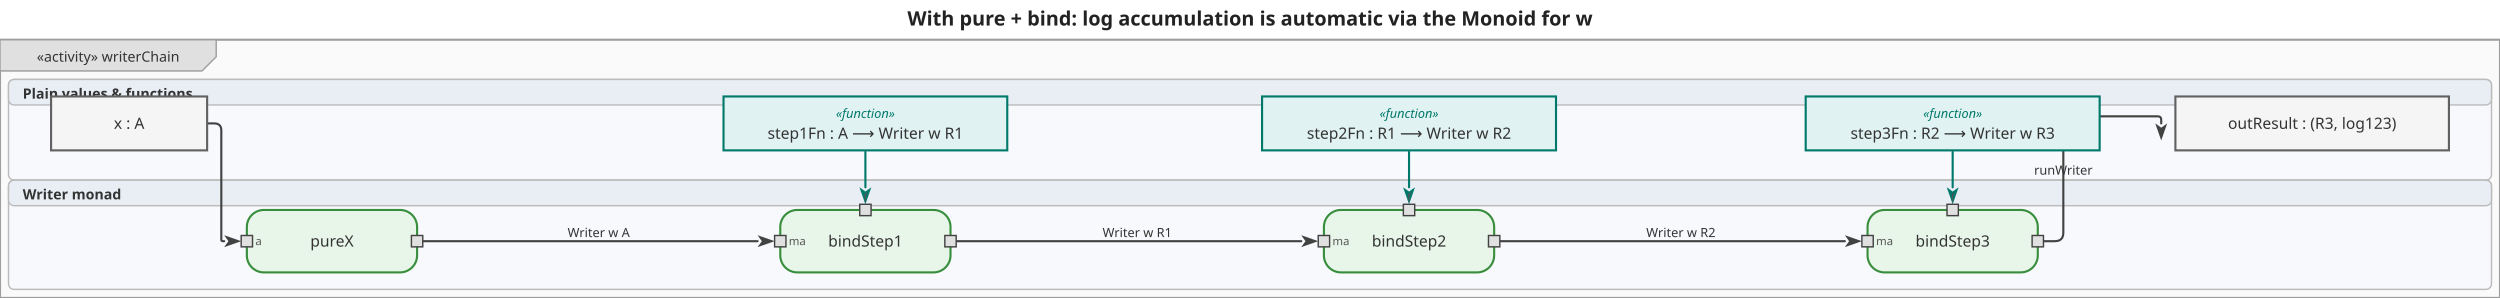
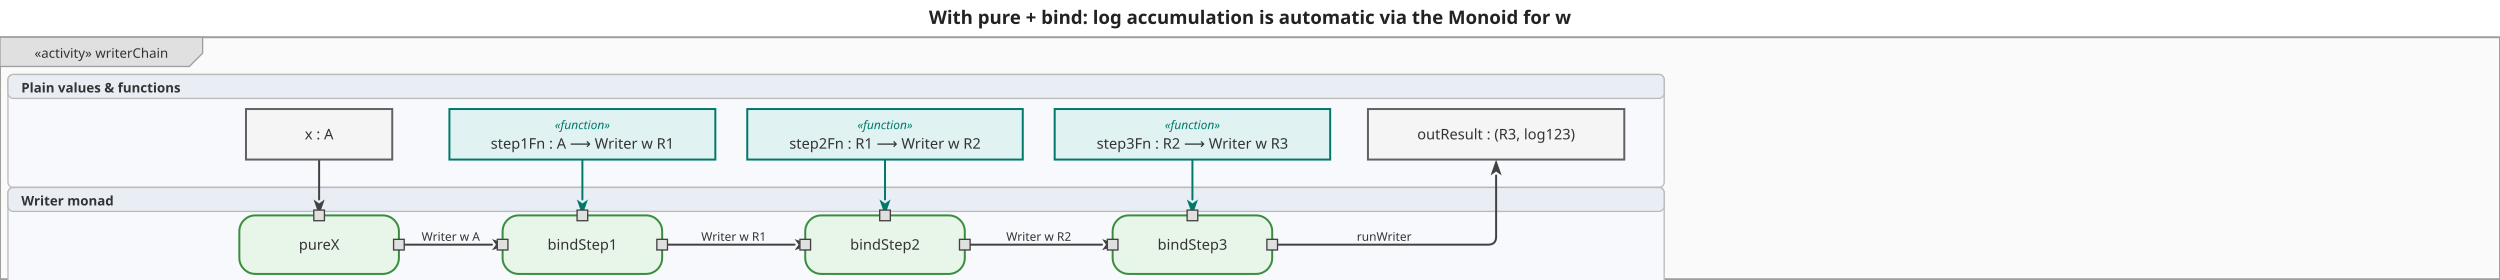
- <svg xmlns="http://www.w3.org/2000/svg" viewBox="0 0 1762.2 210" width="1762.2" height="210">
+ <svg xmlns="http://www.w3.org/2000/svg" viewBox="0 0 1880.2 210" width="1880.2" height="210">
  <defs>
    <marker id="arrowFilled" viewBox="0 0 10 10" refX="0" refY="5" markerWidth="8" markerHeight="8" orient="auto-start-reverse">
      <path d="M0,1.5 L10,5 L0,8.5 L2.5,5 Z" fill="#424242" />
    </marker>
    <marker id="arrowOpen" viewBox="0 0 10 10" refX="0" refY="5" markerWidth="8" markerHeight="8" orient="auto-start-reverse">
      <path d="M0,1.5 L10,5 L0,8.5" fill="none" stroke="#424242" stroke-width="1.25" />
    </marker>
    <marker id="arrowHof" viewBox="0 0 10 10" refX="0" refY="5" markerWidth="8" markerHeight="8" orient="auto-start-reverse">
      <path d="M0,1.5 L10,5 L0,8.5 L2.5,5 Z" fill="#00796b" />
    </marker>
  </defs>
-   <rect width="1762.2" height="210" fill="white" />
-   <text x="881.1" y="18" text-anchor="middle" font-size="14" font-weight="bold" font-family="sans-serif" fill="#222">With pure + bind: log accumulation is automatic via the Monoid for w</text>
+   <rect width="1880.2" height="210" fill="white" />
+   <text x="940.1" y="18" text-anchor="middle" font-size="14" font-weight="bold" font-family="sans-serif" fill="#222">With pure + bind: log accumulation is automatic via the Monoid for w</text>
  <g transform="translate(0,28) scale(1)">
-     <rect x="0" y="0" width="1762.2" height="182" fill="#fafafa" stroke="#9e9e9e" stroke-width="1.5" />
+     <rect x="0" y="0" width="1880.2" height="182" fill="#fafafa" stroke="#9e9e9e" stroke-width="1.5" />
    <g class="diagram-frame-tab tab-activity">
      <path d="M0,0 L152.4,0 L152.4,12 L142.4,22 L0,22 Z" fill="#e0e0e0" stroke="#9e9e9e" stroke-width="1" />
      <text x="76.2" y="12" text-anchor="middle" font-size="10" font-family="sans-serif" dominant-baseline="middle" fill="#333">«activity» writerChain</text>
    </g>
    <g class="swimlane lane-plain">
-       <rect x="6" y="28" width="1750.2" height="71" fill="#f7f9fc" stroke="#bbbbbb" stroke-width="1" rx="4" ry="4" />
-       <rect x="6" y="28" width="1750.2" height="18" fill="#e9eef5" stroke="#bbbbbb" stroke-width="1" rx="4" ry="4" />
+       <rect x="6" y="28" width="1245.6" height="85" fill="#f7f9fc" stroke="#bbbbbb" stroke-width="1" rx="4" ry="4" />
+       <rect x="6" y="28" width="1245.6" height="18" fill="#e9eef5" stroke="#bbbbbb" stroke-width="1" rx="4" ry="4" />
      <text x="16" y="38" text-anchor="start" font-size="10" font-weight="bold" font-family="sans-serif" dominant-baseline="middle" fill="#333">Plain values &amp; functions</text>
    </g>
    <g class="swimlane lane-monad">
-       <rect x="6" y="99" width="1750.2" height="77" fill="#f7f9fc" stroke="#bbbbbb" stroke-width="1" rx="4" ry="4" />
-       <rect x="6" y="99" width="1750.2" height="18" fill="#e9eef5" stroke="#bbbbbb" stroke-width="1" rx="4" ry="4" />
-       <text x="16" y="109" text-anchor="start" font-size="10" font-weight="bold" font-family="sans-serif" dominant-baseline="middle" fill="#333">Writer monad</text>
+       <rect x="6" y="113" width="1245.6" height="77" fill="#f7f9fc" stroke="#bbbbbb" stroke-width="1" rx="4" ry="4" />
+       <rect x="6" y="113" width="1245.6" height="18" fill="#e9eef5" stroke="#bbbbbb" stroke-width="1" rx="4" ry="4" />
+       <text x="16" y="123" text-anchor="start" font-size="10" font-weight="bold" font-family="sans-serif" dominant-baseline="middle" fill="#333">Writer monad</text>
    </g>
    <g class="edge">
-       <path d="M146.0,59.0 L151.0,59.0 Q156.0,59.0 156.0,64.0 L156.0,141.0 Q156.0,142.0 157.0,142.0 L158.0,142.0" fill="none" stroke="#424242" stroke-width="1.5" stroke-linejoin="round" stroke-linecap="round" marker-end="url(#arrowFilled)" />
+       <path d="M240.0,92.0 L240.0,122.0" fill="none" stroke="#424242" stroke-width="1.5" stroke-linejoin="round" stroke-linecap="round" marker-end="url(#arrowFilled)" />
    </g>
    <g class="edge">
-       <path d="M298.0,142.0 L534.0,142.0" fill="none" stroke="#424242" stroke-width="1.5" stroke-linejoin="round" stroke-linecap="round" marker-end="url(#arrowFilled)" />
-       <text x="422" y="136" text-anchor="middle" dominant-baseline="middle" font-size="9" font-family="sans-serif" fill="#333">Writer w A</text>
+       <path d="M296.0,156.0 L370.0,156.0" fill="none" stroke="#424242" stroke-width="1.5" stroke-linejoin="round" stroke-linecap="round" marker-end="url(#arrowFilled)" />
+       <text x="339" y="150" text-anchor="middle" dominant-baseline="middle" font-size="9" font-family="sans-serif" fill="#333">Writer w A</text>
    </g>
    <g class="edge">
-       <path d="M674.0,142.0 L917.2,142.0" fill="none" stroke="#424242" stroke-width="1.5" stroke-linejoin="round" stroke-linecap="round" marker-end="url(#arrowFilled)" />
-       <text x="801.6" y="136" text-anchor="middle" dominant-baseline="middle" font-size="9" font-family="sans-serif" fill="#333">Writer w R1</text>
+       <path d="M494.0,156.0 L597.6,156.0" fill="none" stroke="#424242" stroke-width="1.5" stroke-linejoin="round" stroke-linecap="round" marker-end="url(#arrowFilled)" />
+       <text x="551.8" y="150" text-anchor="middle" dominant-baseline="middle" font-size="9" font-family="sans-serif" fill="#333">Writer w R1</text>
    </g>
    <g class="edge">
-       <path d="M1057.2,142.0 L1300.4,142.0" fill="none" stroke="#424242" stroke-width="1.5" stroke-linejoin="round" stroke-linecap="round" marker-end="url(#arrowFilled)" />
-       <text x="1184.8" y="136" text-anchor="middle" dominant-baseline="middle" font-size="9" font-family="sans-serif" fill="#333">Writer w R2</text>
+       <path d="M721.6,156.0 L828.8,156.0" fill="none" stroke="#424242" stroke-width="1.5" stroke-linejoin="round" stroke-linecap="round" marker-end="url(#arrowFilled)" />
+       <text x="781.2" y="150" text-anchor="middle" dominant-baseline="middle" font-size="9" font-family="sans-serif" fill="#333">Writer w R2</text>
    </g>
    <g class="edge">
-       <path d="M1440.4,142.0 L1448.4,142.0 Q1454.4,142.0 1454.4,136.0 L1454.4,60.0 Q1454.4,54.0 1460.4,54.0 L1520.9,54.0 Q1523.4,54.0 1523.4,56.5 L1523.4,59.0 L1523.4,59.0" fill="none" stroke="#424242" stroke-width="1.5" stroke-linejoin="round" stroke-linecap="round" marker-end="url(#arrowFilled)" />
-       <text x="1454.4" y="92" text-anchor="middle" dominant-baseline="middle" font-size="9" font-family="sans-serif" fill="#333">runWriter</text>
+       <path d="M952.8,156.0 L1119.2,156.0 Q1125.2,156.0 1125.2,150.0 L1125.2,104.0" fill="none" stroke="#424242" stroke-width="1.5" stroke-linejoin="round" stroke-linecap="round" marker-end="url(#arrowFilled)" />
+       <text x="1041" y="150" text-anchor="middle" dominant-baseline="middle" font-size="9" font-family="sans-serif" fill="#333">runWriter</text>
    </g>
    <g class="edge hof-edge">
-       <path d="M610.0,79.0 L610.0,104.0" fill="none" stroke="#00796b" stroke-width="1.5" stroke-linejoin="round" stroke-linecap="round" marker-end="url(#arrowHof)" />
+       <path d="M438.0,92.0 L438.0,122.0" fill="none" stroke="#00796b" stroke-width="1.5" stroke-linejoin="round" stroke-linecap="round" marker-end="url(#arrowHof)" />
    </g>
    <g class="edge hof-edge">
-       <path d="M993.2,79.0 L993.2,104.0" fill="none" stroke="#00796b" stroke-width="1.5" stroke-linejoin="round" stroke-linecap="round" marker-end="url(#arrowHof)" />
+       <path d="M665.6,92.0 L665.6,122.0" fill="none" stroke="#00796b" stroke-width="1.5" stroke-linejoin="round" stroke-linecap="round" marker-end="url(#arrowHof)" />
    </g>
    <g class="edge hof-edge">
-       <path d="M1376.4,79.0 L1376.4,104.0" fill="none" stroke="#00796b" stroke-width="1.5" stroke-linejoin="round" stroke-linecap="round" marker-end="url(#arrowHof)" />
+       <path d="M896.8,92.0 L896.8,122.0" fill="none" stroke="#00796b" stroke-width="1.5" stroke-linejoin="round" stroke-linecap="round" marker-end="url(#arrowHof)" />
    </g>
    <g class="action-node">
-       <rect x="174" y="120" width="120" height="44" rx="12" fill="#e8f5e9" stroke="#388e3c" stroke-width="1.5" />
-       <text class="action-label" x="234" y="142" text-anchor="middle" font-size="11" font-family="sans-serif" dominant-baseline="middle" fill="#333">pureX</text>
+       <rect x="180" y="134" width="120" height="44" rx="12" fill="#e8f5e9" stroke="#388e3c" stroke-width="1.5" />
+       <text class="action-label" x="240" y="156" text-anchor="middle" font-size="11" font-family="sans-serif" dominant-baseline="middle" fill="#333">pureX</text>
      <g class="pin pin-in">
-         <rect x="170" y="138" width="8" height="8" fill="#e0e0e0" stroke="#424242" stroke-width="1" />
-         <text x="180" y="142" text-anchor="start" dominant-baseline="middle" font-size="8" font-family="sans-serif" fill="#555">a</text>
+         <rect x="236" y="130" width="8" height="8" fill="#e0e0e0" stroke="#424242" stroke-width="1" />
      </g>
      <g class="pin pin-out">
-         <rect x="290" y="138" width="8" height="8" fill="#e0e0e0" stroke="#424242" stroke-width="1" />
+         <rect x="296" y="152" width="8" height="8" fill="#e0e0e0" stroke="#424242" stroke-width="1" />
      </g>
    </g>
    <g class="action-node">
-       <rect x="550" y="120" width="120" height="44" rx="12" fill="#e8f5e9" stroke="#388e3c" stroke-width="1.5" />
-       <text class="action-label" x="610" y="142" text-anchor="middle" font-size="11" font-family="sans-serif" dominant-baseline="middle" fill="#333">bindStep1</text>
+       <rect x="378" y="134" width="120" height="44" rx="12" fill="#e8f5e9" stroke="#388e3c" stroke-width="1.5" />
+       <text class="action-label" x="438" y="156" text-anchor="middle" font-size="11" font-family="sans-serif" dominant-baseline="middle" fill="#333">bindStep1</text>
      <g class="pin pin-in">
-         <rect x="546" y="138" width="8" height="8" fill="#e0e0e0" stroke="#424242" stroke-width="1" />
-         <text x="556" y="142" text-anchor="start" dominant-baseline="middle" font-size="8" font-family="sans-serif" fill="#555">ma</text>
+         <rect x="374" y="152" width="8" height="8" fill="#e0e0e0" stroke="#424242" stroke-width="1" />
      </g>
      <g class="pin pin-in">
-         <rect x="606" y="116" width="8" height="8" fill="#e0e0e0" stroke="#424242" stroke-width="1" />
-         <text x="610" y="114" text-anchor="middle" dominant-baseline="alphabetic" font-size="8" font-family="sans-serif" fill="#555">f</text>
+         <rect x="434" y="130" width="8" height="8" fill="#e0e0e0" stroke="#424242" stroke-width="1" />
      </g>
      <g class="pin pin-out">
-         <rect x="666" y="138" width="8" height="8" fill="#e0e0e0" stroke="#424242" stroke-width="1" />
+         <rect x="494" y="152" width="8" height="8" fill="#e0e0e0" stroke="#424242" stroke-width="1" />
      </g>
    </g>
    <g class="action-node">
-       <rect x="933.2" y="120" width="120" height="44" rx="12" fill="#e8f5e9" stroke="#388e3c" stroke-width="1.5" />
-       <text class="action-label" x="993.2" y="142" text-anchor="middle" font-size="11" font-family="sans-serif" dominant-baseline="middle" fill="#333">bindStep2</text>
+       <rect x="605.6" y="134" width="120" height="44" rx="12" fill="#e8f5e9" stroke="#388e3c" stroke-width="1.5" />
+       <text class="action-label" x="665.6" y="156" text-anchor="middle" font-size="11" font-family="sans-serif" dominant-baseline="middle" fill="#333">bindStep2</text>
      <g class="pin pin-in">
-         <rect x="929.2" y="138" width="8" height="8" fill="#e0e0e0" stroke="#424242" stroke-width="1" />
-         <text x="939.2" y="142" text-anchor="start" dominant-baseline="middle" font-size="8" font-family="sans-serif" fill="#555">ma</text>
+         <rect x="601.6" y="152" width="8" height="8" fill="#e0e0e0" stroke="#424242" stroke-width="1" />
      </g>
      <g class="pin pin-in">
-         <rect x="989.2" y="116" width="8" height="8" fill="#e0e0e0" stroke="#424242" stroke-width="1" />
-         <text x="993.2" y="114" text-anchor="middle" dominant-baseline="alphabetic" font-size="8" font-family="sans-serif" fill="#555">f</text>
+         <rect x="661.6" y="130" width="8" height="8" fill="#e0e0e0" stroke="#424242" stroke-width="1" />
      </g>
      <g class="pin pin-out">
-         <rect x="1049.2" y="138" width="8" height="8" fill="#e0e0e0" stroke="#424242" stroke-width="1" />
+         <rect x="721.6" y="152" width="8" height="8" fill="#e0e0e0" stroke="#424242" stroke-width="1" />
      </g>
    </g>
    <g class="action-node">
-       <rect x="1316.4" y="120" width="120" height="44" rx="12" fill="#e8f5e9" stroke="#388e3c" stroke-width="1.5" />
-       <text class="action-label" x="1376.4" y="142" text-anchor="middle" font-size="11" font-family="sans-serif" dominant-baseline="middle" fill="#333">bindStep3</text>
+       <rect x="836.8" y="134" width="120" height="44" rx="12" fill="#e8f5e9" stroke="#388e3c" stroke-width="1.5" />
+       <text class="action-label" x="896.8" y="156" text-anchor="middle" font-size="11" font-family="sans-serif" dominant-baseline="middle" fill="#333">bindStep3</text>
      <g class="pin pin-in">
-         <rect x="1312.4" y="138" width="8" height="8" fill="#e0e0e0" stroke="#424242" stroke-width="1" />
-         <text x="1322.4" y="142" text-anchor="start" dominant-baseline="middle" font-size="8" font-family="sans-serif" fill="#555">ma</text>
+         <rect x="832.8" y="152" width="8" height="8" fill="#e0e0e0" stroke="#424242" stroke-width="1" />
      </g>
      <g class="pin pin-in">
-         <rect x="1372.4" y="116" width="8" height="8" fill="#e0e0e0" stroke="#424242" stroke-width="1" />
-         <text x="1376.4" y="114" text-anchor="middle" dominant-baseline="alphabetic" font-size="8" font-family="sans-serif" fill="#555">f</text>
+         <rect x="892.8" y="130" width="8" height="8" fill="#e0e0e0" stroke="#424242" stroke-width="1" />
      </g>
      <g class="pin pin-out">
-         <rect x="1432.4" y="138" width="8" height="8" fill="#e0e0e0" stroke="#424242" stroke-width="1" />
+         <rect x="952.8" y="152" width="8" height="8" fill="#e0e0e0" stroke="#424242" stroke-width="1" />
      </g>
    </g>
    <g class="object-node">
-       <rect x="36" y="40" width="110" height="38" fill="#f5f5f5" stroke="#616161" stroke-width="1.5" />
-       <text x="91" y="59" text-anchor="middle" font-size="11" font-family="sans-serif" dominant-baseline="middle" fill="#333">x : A</text>
+       <rect x="185" y="54" width="110" height="38" fill="#f5f5f5" stroke="#616161" stroke-width="1.5" />
+       <text x="240" y="73" text-anchor="middle" font-size="11" font-family="sans-serif" dominant-baseline="middle" fill="#333">x : A</text>
    </g>
    <g class="object-node hof">
-       <rect x="510" y="40" width="200" height="38" fill="#e0f2f1" stroke="#00796b" stroke-width="1.5" />
-       <text x="610" y="52" text-anchor="middle" font-size="9" font-style="italic" font-family="sans-serif" dominant-baseline="middle" fill="#00796b">«function»</text>
-       <text x="610" y="66" text-anchor="middle" font-size="11" font-family="sans-serif" dominant-baseline="middle" fill="#333">step1Fn : A ⟶ Writer w R1</text>
+       <rect x="338" y="54" width="200" height="38" fill="#e0f2f1" stroke="#00796b" stroke-width="1.5" />
+       <text x="438" y="66" text-anchor="middle" font-size="9" font-style="italic" font-family="sans-serif" dominant-baseline="middle" fill="#00796b">«function»</text>
+       <text x="438" y="80" text-anchor="middle" font-size="11" font-family="sans-serif" dominant-baseline="middle" fill="#333">step1Fn : A ⟶ Writer w R1</text>
    </g>
    <g class="object-node hof">
-       <rect x="889.6" y="40" width="207.2" height="38" fill="#e0f2f1" stroke="#00796b" stroke-width="1.5" />
-       <text x="993.2" y="52" text-anchor="middle" font-size="9" font-style="italic" font-family="sans-serif" dominant-baseline="middle" fill="#00796b">«function»</text>
-       <text x="993.2" y="66" text-anchor="middle" font-size="11" font-family="sans-serif" dominant-baseline="middle" fill="#333">step2Fn : R1 ⟶ Writer w R2</text>
+       <rect x="562" y="54" width="207.2" height="38" fill="#e0f2f1" stroke="#00796b" stroke-width="1.5" />
+       <text x="665.6" y="66" text-anchor="middle" font-size="9" font-style="italic" font-family="sans-serif" dominant-baseline="middle" fill="#00796b">«function»</text>
+       <text x="665.6" y="80" text-anchor="middle" font-size="11" font-family="sans-serif" dominant-baseline="middle" fill="#333">step2Fn : R1 ⟶ Writer w R2</text>
    </g>
    <g class="object-node hof">
-       <rect x="1272.8" y="40" width="207.2" height="38" fill="#e0f2f1" stroke="#00796b" stroke-width="1.5" />
-       <text x="1376.4" y="52" text-anchor="middle" font-size="9" font-style="italic" font-family="sans-serif" dominant-baseline="middle" fill="#00796b">«function»</text>
-       <text x="1376.4" y="66" text-anchor="middle" font-size="11" font-family="sans-serif" dominant-baseline="middle" fill="#333">step3Fn : R2 ⟶ Writer w R3</text>
+       <rect x="793.2" y="54" width="207.2" height="38" fill="#e0f2f1" stroke="#00796b" stroke-width="1.5" />
+       <text x="896.8" y="66" text-anchor="middle" font-size="9" font-style="italic" font-family="sans-serif" dominant-baseline="middle" fill="#00796b">«function»</text>
+       <text x="896.8" y="80" text-anchor="middle" font-size="11" font-family="sans-serif" dominant-baseline="middle" fill="#333">step3Fn : R2 ⟶ Writer w R3</text>
    </g>
    <g class="object-node">
-       <rect x="1533.4" y="40" width="192.8" height="38" fill="#f5f5f5" stroke="#616161" stroke-width="1.5" />
-       <text x="1629.8" y="59" text-anchor="middle" font-size="11" font-family="sans-serif" dominant-baseline="middle" fill="#333">outResult : (R3, log123)</text>
+       <rect x="1028.8" y="54" width="192.8" height="38" fill="#f5f5f5" stroke="#616161" stroke-width="1.5" />
+       <text x="1125.2" y="73" text-anchor="middle" font-size="11" font-family="sans-serif" dominant-baseline="middle" fill="#333">outResult : (R3, log123)</text>
    </g>
  </g>
</svg>
